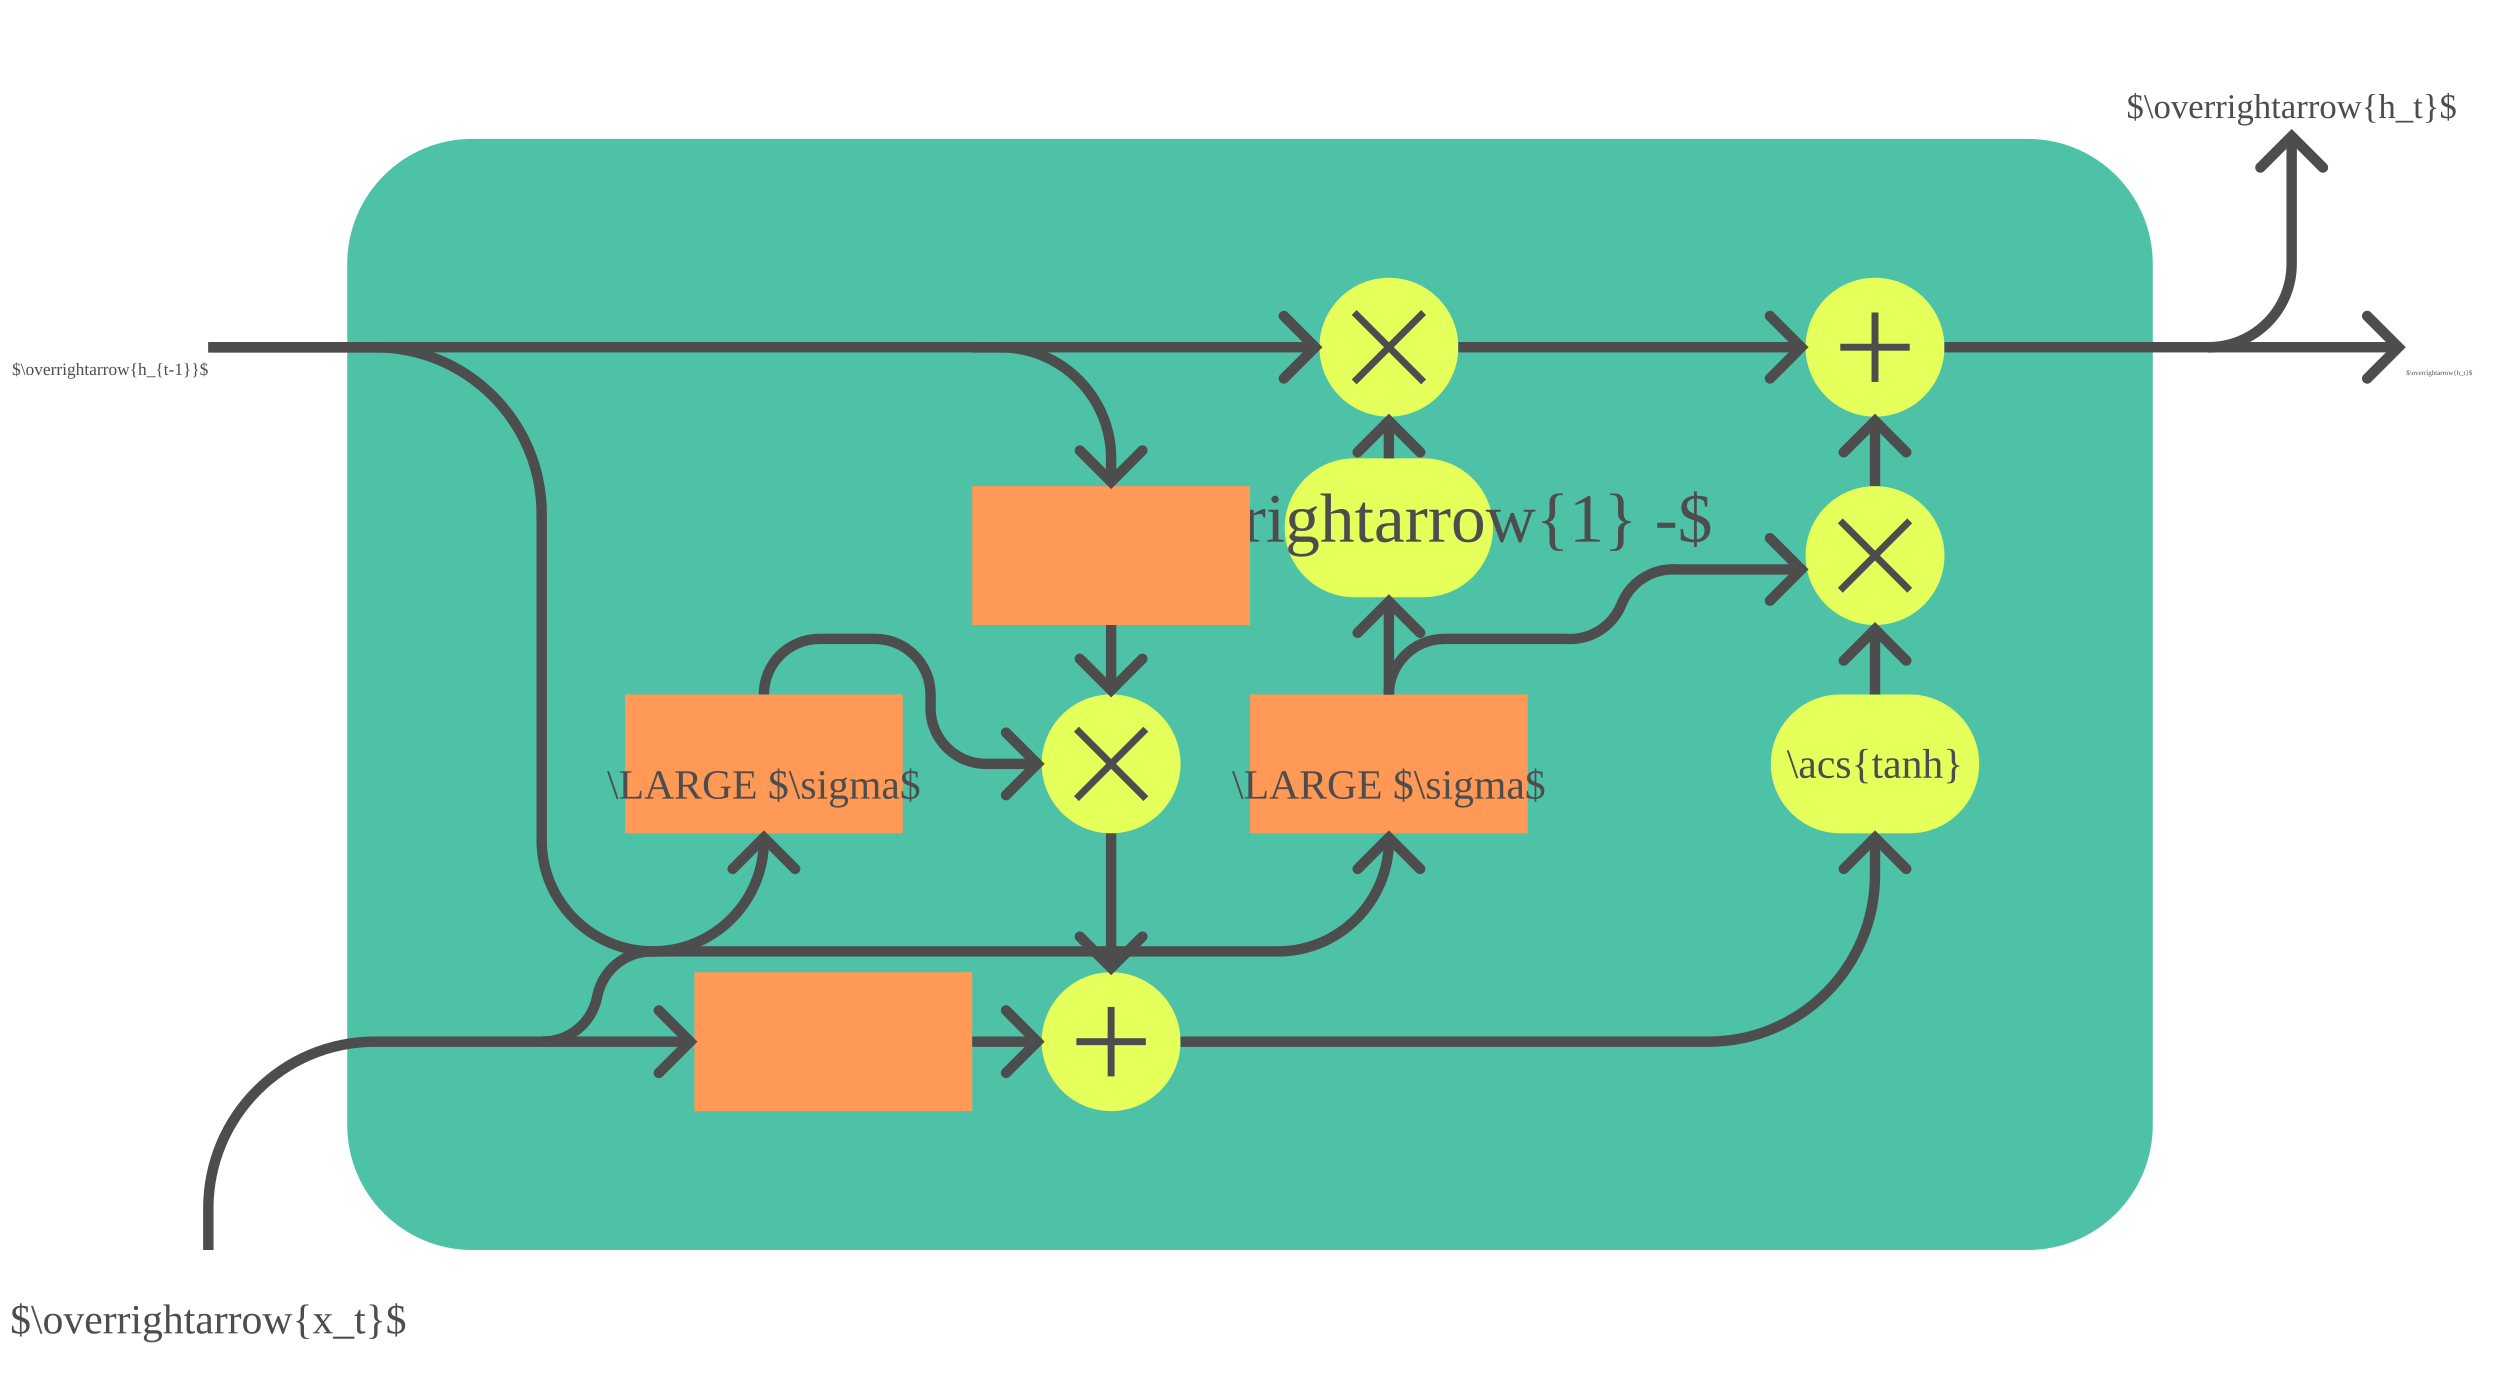
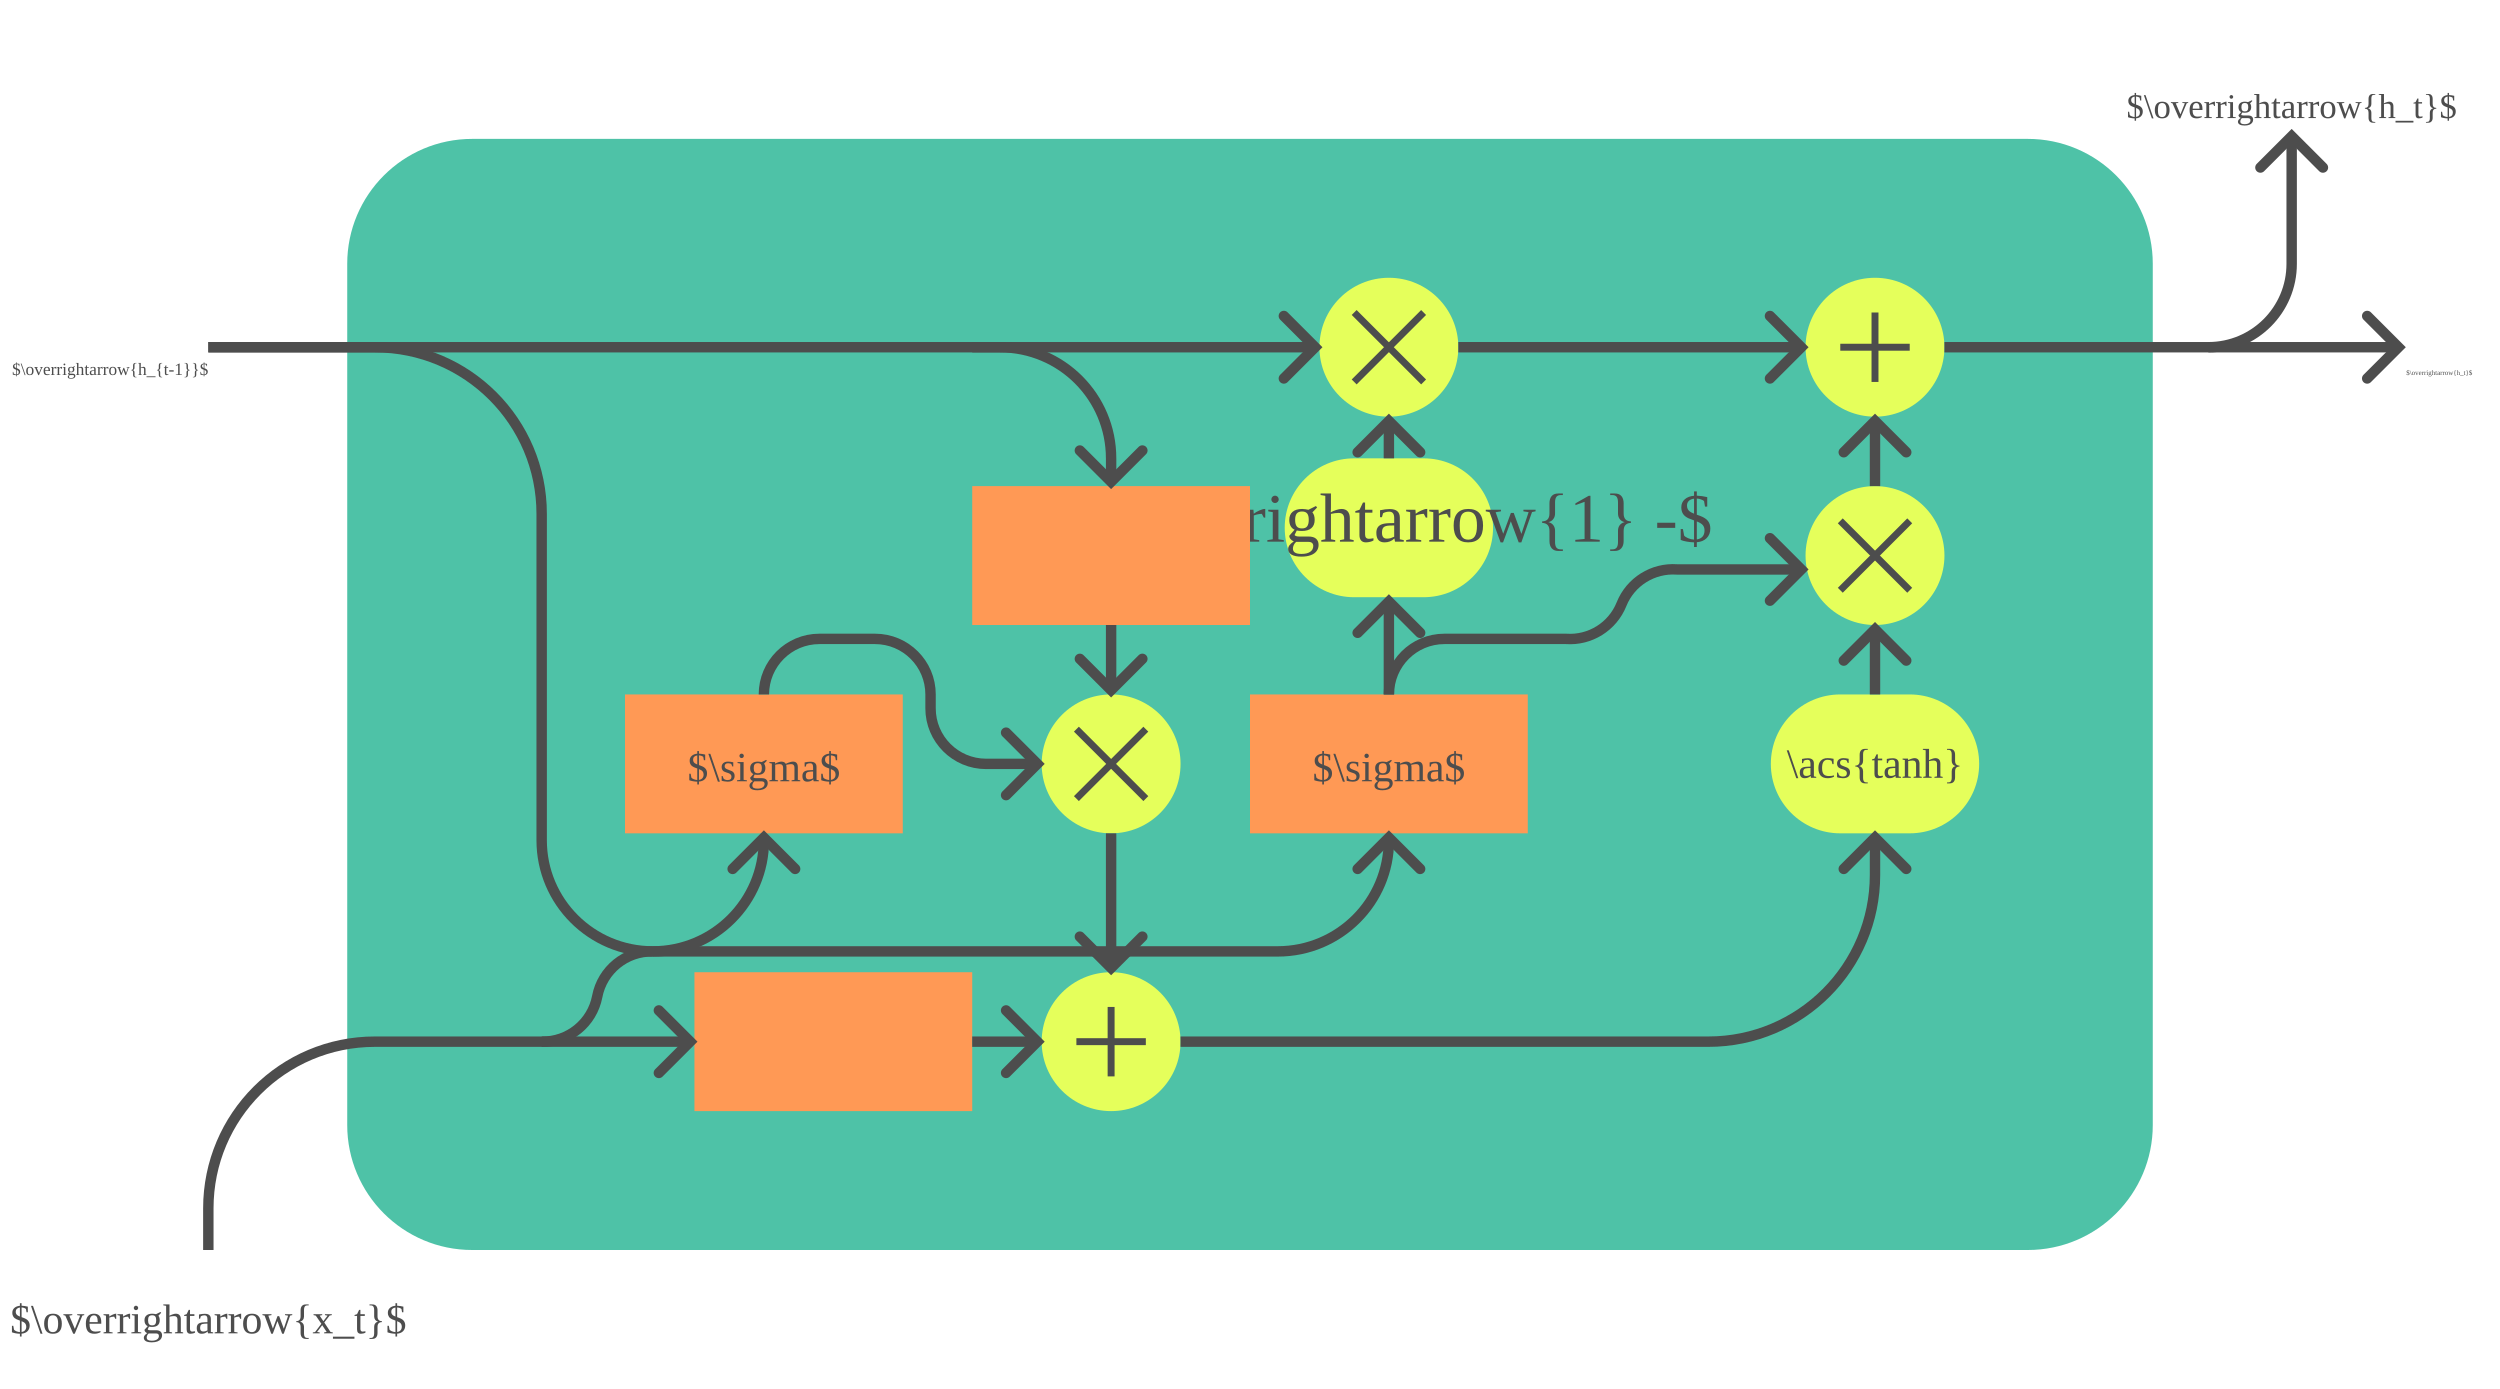
<svg xmlns="http://www.w3.org/2000/svg" width="720" height="400" viewBox="0 0 720 400" version="1.1" id="svg8" xml:space="preserve">
  <defs id="defs2">
    <marker style="overflow:visible" id="arrow" refX="0" refY="0" orient="auto-start-reverse" markerWidth="4.207" markerHeight="7" viewBox="0 0 4.207 7" preserveAspectRatio="xMidYMid">
      <path style="fill:none;stroke:context-stroke;stroke-width:1;stroke-linecap:round" d="M 3,-3 0,0 3,3" id="arrow3" transform="rotate(180,0.125,0)" />
    </marker>
  </defs>
  <g id="cell">
    <rect id="background" width="520" height="320" x="100" y="40" ry="36" fill="#4ec2a7" rx="36" />
    <g id="pointwise">
      <circle id="mult1" cx="400" cy="100" r="20" stroke="none" fill="#e5ff5b" />
      <circle id="mult2" cx="540" cy="160" r="20" stroke="none" fill="#e5ff5b" />
      <circle id="mult3" cx="320" cy="220" r="20" stroke="none" fill="#e5ff5b" />
      <circle id="add" cx="540" cy="100" r="20" stroke="none" fill="#e5ff5b" />
      <rect y="132" x="370" height="40" width="60" id="tanh2" ry="20" fill="#e5ff5b" rx="20" />
      <circle id="circle1" cx="320" cy="300" r="20" stroke="none" fill="#e5ff5b" />
      <text x="400" y="156" id="textTanhPointwise" fill="#4d4d4d" stroke="none" font-size="20px" text-anchor="middle">$\overrightarrow{1} -$</text>
      <g id="plusSign">
        <line x1="540" x2="540" y1="110" y2="90" stroke-width="2" stroke="#4d4d4d" id="plus1" />
        <line x1="550" x2="530" y1="100" y2="100" stroke-width="2" stroke="#4d4d4d" id="plus2" />
        <line x1="320" x2="320" y1="310" y2="290" stroke-width="2" stroke="#4d4d4d" id="line2" />
        <line x1="330" x2="310" y1="300" y2="300" stroke-width="2" stroke="#4d4d4d" id="line3" />
      </g>
      <g id="multSign1">
        <line x1="390" x2="410" y1="110" y2="90" stroke-width="2" stroke="#4d4d4d" id="line1773" />
        <line x1="410" x2="390" y1="110" y2="90" stroke-width="2" stroke="#4d4d4d" id="line1771" />
      </g>
      <g id="multSign3">
        <line x1="310" x2="330" y1="230" y2="210" stroke-width="2" stroke="#4d4d4d" id="mult2-9" />
        <line x1="330" x2="310" y1="230" y2="210" stroke-width="2" stroke="#4d4d4d" id="mult1-3" />
      </g>
      <g id="multSign2">
        <line x1="550" x2="530" y1="170" y2="150" stroke-width="2" stroke="#4d4d4d" id="mult2-0" />
        <line x1="550" x2="530" y1="150" y2="170" stroke-width="2" stroke="#4d4d4d" id="mult1-6" />
      </g>
      <rect y="200" x="510" height="40" width="60" id="rect3" ry="20" fill="#e5ff5b" rx="20" />
    </g>
    <g id="NN">
      <rect id="sigmNN1" width="80" height="40" x="360" y="200" fill="#ff9955" stroke="none" />
      <rect id="tanhNN0" width="80" height="40" x="200" y="280" fill="#ff9955" stroke="none" />
      <rect id="sigmNN0" width="80" height="40" x="180" y="200" fill="#ff9955" stroke="none" />
      <text x="540" y="224" id="textTanh" fill="#4d4d4d" stroke="none" font-size="12" text-anchor="middle">\acs{tanh}</text>
-       <text x="220" y="230" id="textSig0" fill="#4d4d4d" stroke="none" font-size="12" text-anchor="middle">\LARGE $\sigma$</text>
-       <text x="400" y="230" id="textSig1" fill="#4d4d4d" stroke="none" font-size="12" text-anchor="middle">\LARGE $\sigma$</text>
+       <text x="220" y="225" id="textSig0" fill="#4d4d4d" stroke="none" font-size="12" text-anchor="middle">$\sigma$</text>
+       <text x="400" y="225" id="textSig1" fill="#4d4d4d" stroke="none" font-size="12" text-anchor="middle">$\sigma$</text>
      <rect id="NN0" width="80" height="40" x="280" y="140" fill="#ff9955" stroke="none" />
    </g>
    <path d="m 340,300 h 152 a 48,48 0 0 0 48,-48 v -10" id="path11" fill="none" stroke="#4d4d4d" stroke-width="3" marker-end="url(#arrow)" />
    <path d="m 60,100 h 48 a 48,48 0 0 1 48,48 v 94 a 32,32 0 0 0 32,32 a 32,32 0 0 0 32,-32" id="path8" fill="none" stroke="#4d4d4d" stroke-width="3" marker-end="url(#arrow)" />
    <line x1="60" x2="378" y1="100" y2="100" stroke-width="3" stroke="#4d4d4d" id="line1" marker-end="url(#arrow)" />
    <path d="m 156,300 a 16,16 0 0 0 16,-13 a 16,16 0 0 1 16,-13" id="path9" fill="none" stroke="#4d4d4d" stroke-width="3" />
    <path d="m 280,100 h 8 a 32,32 0 0 1 32,32 v 6" id="path10" fill="none" stroke="#4d4d4d" stroke-width="3" marker-end="url(#arrow)" />
    <path d="m 320,240 v 38" id="path12" fill="none" stroke="#4d4d4d" stroke-width="3" marker-end="url(#arrow)" />
    <path d="m 188,274 h 180 a 32,32 0 0 0 32,-32" id="path13" fill="none" stroke="#4d4d4d" stroke-width="3" marker-end="url(#arrow)" />
    <path d="m 320,180 v 18" id="path15" fill="none" stroke="#4d4d4d" stroke-width="3" marker-end="url(#arrow)" />
    <path d="m 400,200 a 16,16 0 0 1 16,-16 h 35 a 16,16 0 0 0 16,-10 a 16,16 0 0 1 16,-10 h 35" id="path16" fill="none" stroke="#4d4d4d" stroke-width="3" marker-end="url(#arrow)" />
    <path d="m 400,132 v -10" id="path17" fill="none" stroke="#4d4d4d" stroke-width="3" marker-end="url(#arrow)" />
    <path d="m 540,200 v -18" id="path18" fill="none" stroke="#4d4d4d" stroke-width="3" marker-end="url(#arrow)" />
    <path d="m 540,140 v -18" id="path19" fill="none" stroke="#4d4d4d" stroke-width="3" marker-end="url(#arrow)" />
    <path d="m 420,100 h 98" id="path20" fill="none" stroke="#4d4d4d" stroke-width="3" marker-end="url(#arrow)" />
    <line x1="560" x2="690" y1="100" y2="100" stroke-width="3" stroke="#4d4d4d" id="line14" marker-end="url(#arrow)" />
    <path id="path14" d="m 636,100 a 24,24 0 0 0 24,-24 V 40" fill="none" stroke="#4d4d4d" stroke-width="3" marker-end="url(#arrow)" />
    <path d="m 220,200 a 16,16 0 0 1 16,-16 h 16 a 16,16 0 0 1 16,16 v 4 a 16,16 0 0 0 16,16 h 14" id="path1" fill="none" stroke="#4d4d4d" stroke-width="3" marker-end="url(#arrow)" />
    <path d="m 400,200 v -26" id="path2" fill="none" stroke="#4d4d4d" stroke-width="3" marker-end="url(#arrow)" />
    <path d="m 60,360 v -12 a 48,48 0 0 1 48,-48 h 90" id="path3" fill="none" stroke="#4d4d4d" stroke-width="3" marker-end="url(#arrow)" />
    <path d="m 280,300 h 18" id="path4" fill="none" stroke="#4d4d4d" stroke-width="3" marker-end="url(#arrow)" />
  </g>
  <g id="calque" style="display:inline">
    <text id="text1982" y="34" x="660" font-size="10" fill="#4d4d4d" text-anchor="middle">$\overrightarrow{h_t}$</text>
    <text id="text1994" y="108" x="693" font-size="2" fill="#4d4d4d">$\overrightarrow{h_t}$</text>
    <text x="60" y="384" id="text2002" font-size="12" fill="#4d4d4d" text-anchor="middle">$\overrightarrow{x_t}$</text>
    <text x="60" y="108" id="text2058" fill="#4d4d4d" font-size="5" text-anchor="end">$\overrightarrow{h_{t-1}}$</text>
  </g>
</svg>
